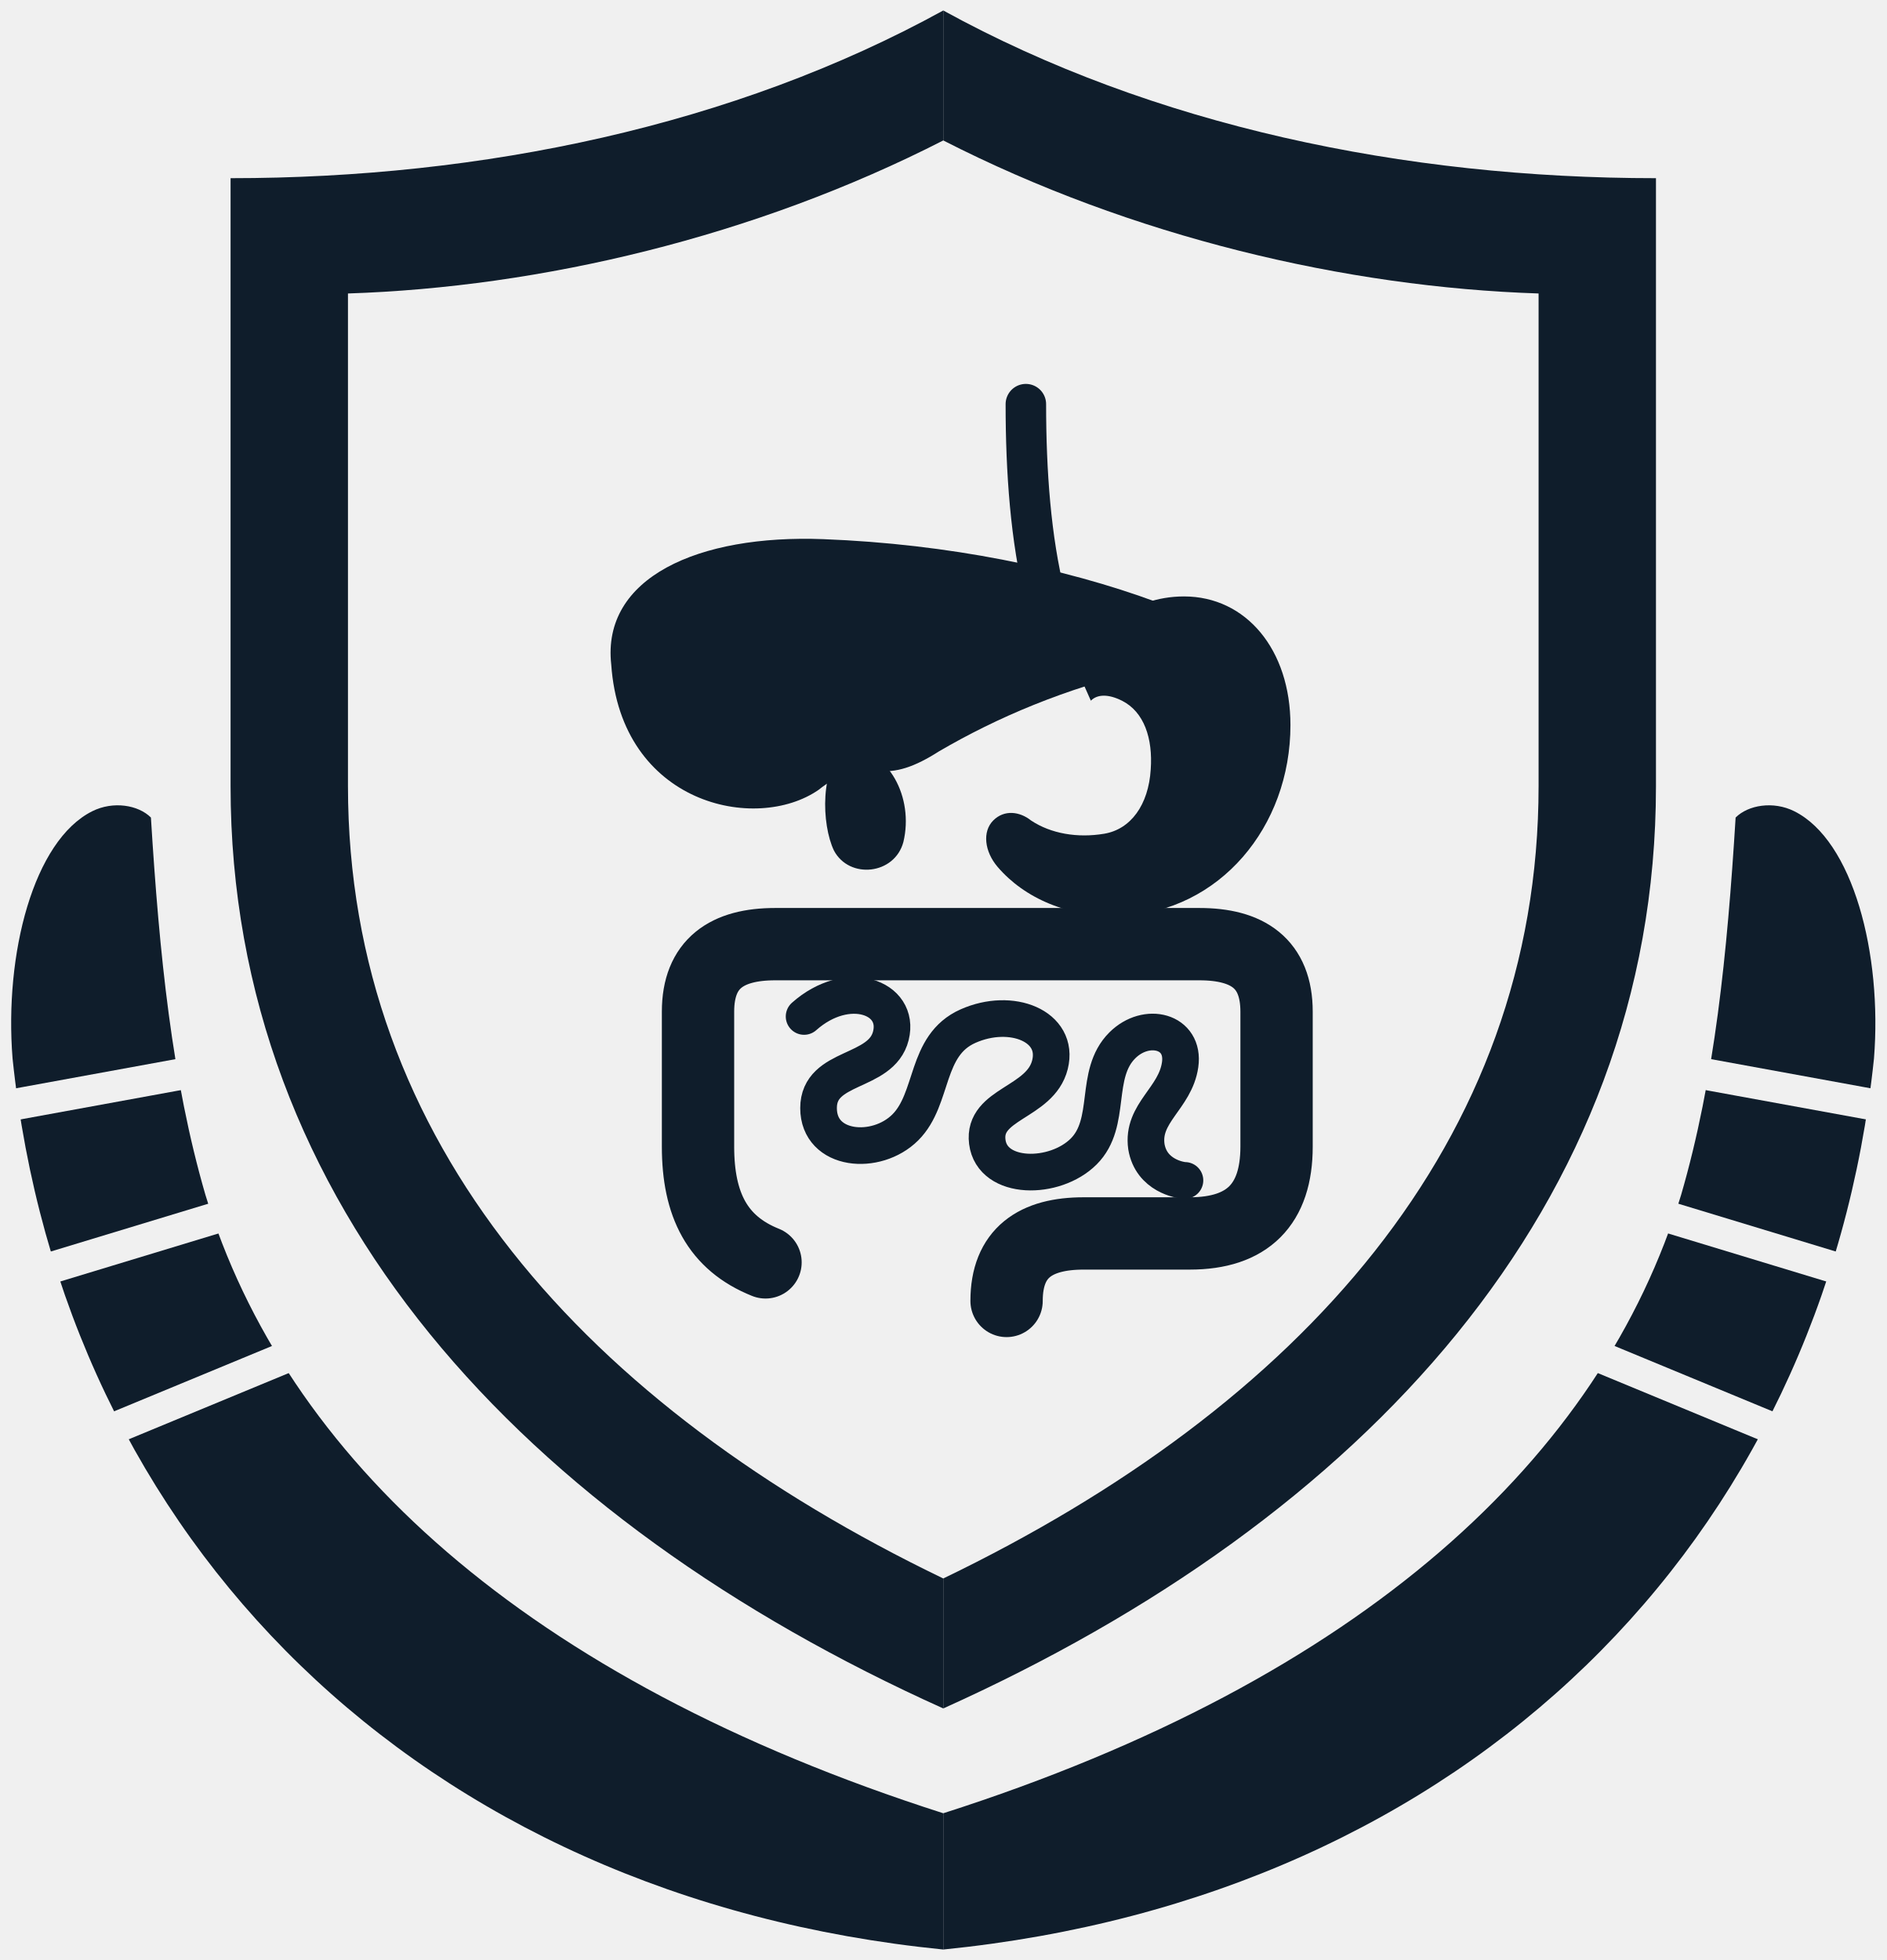
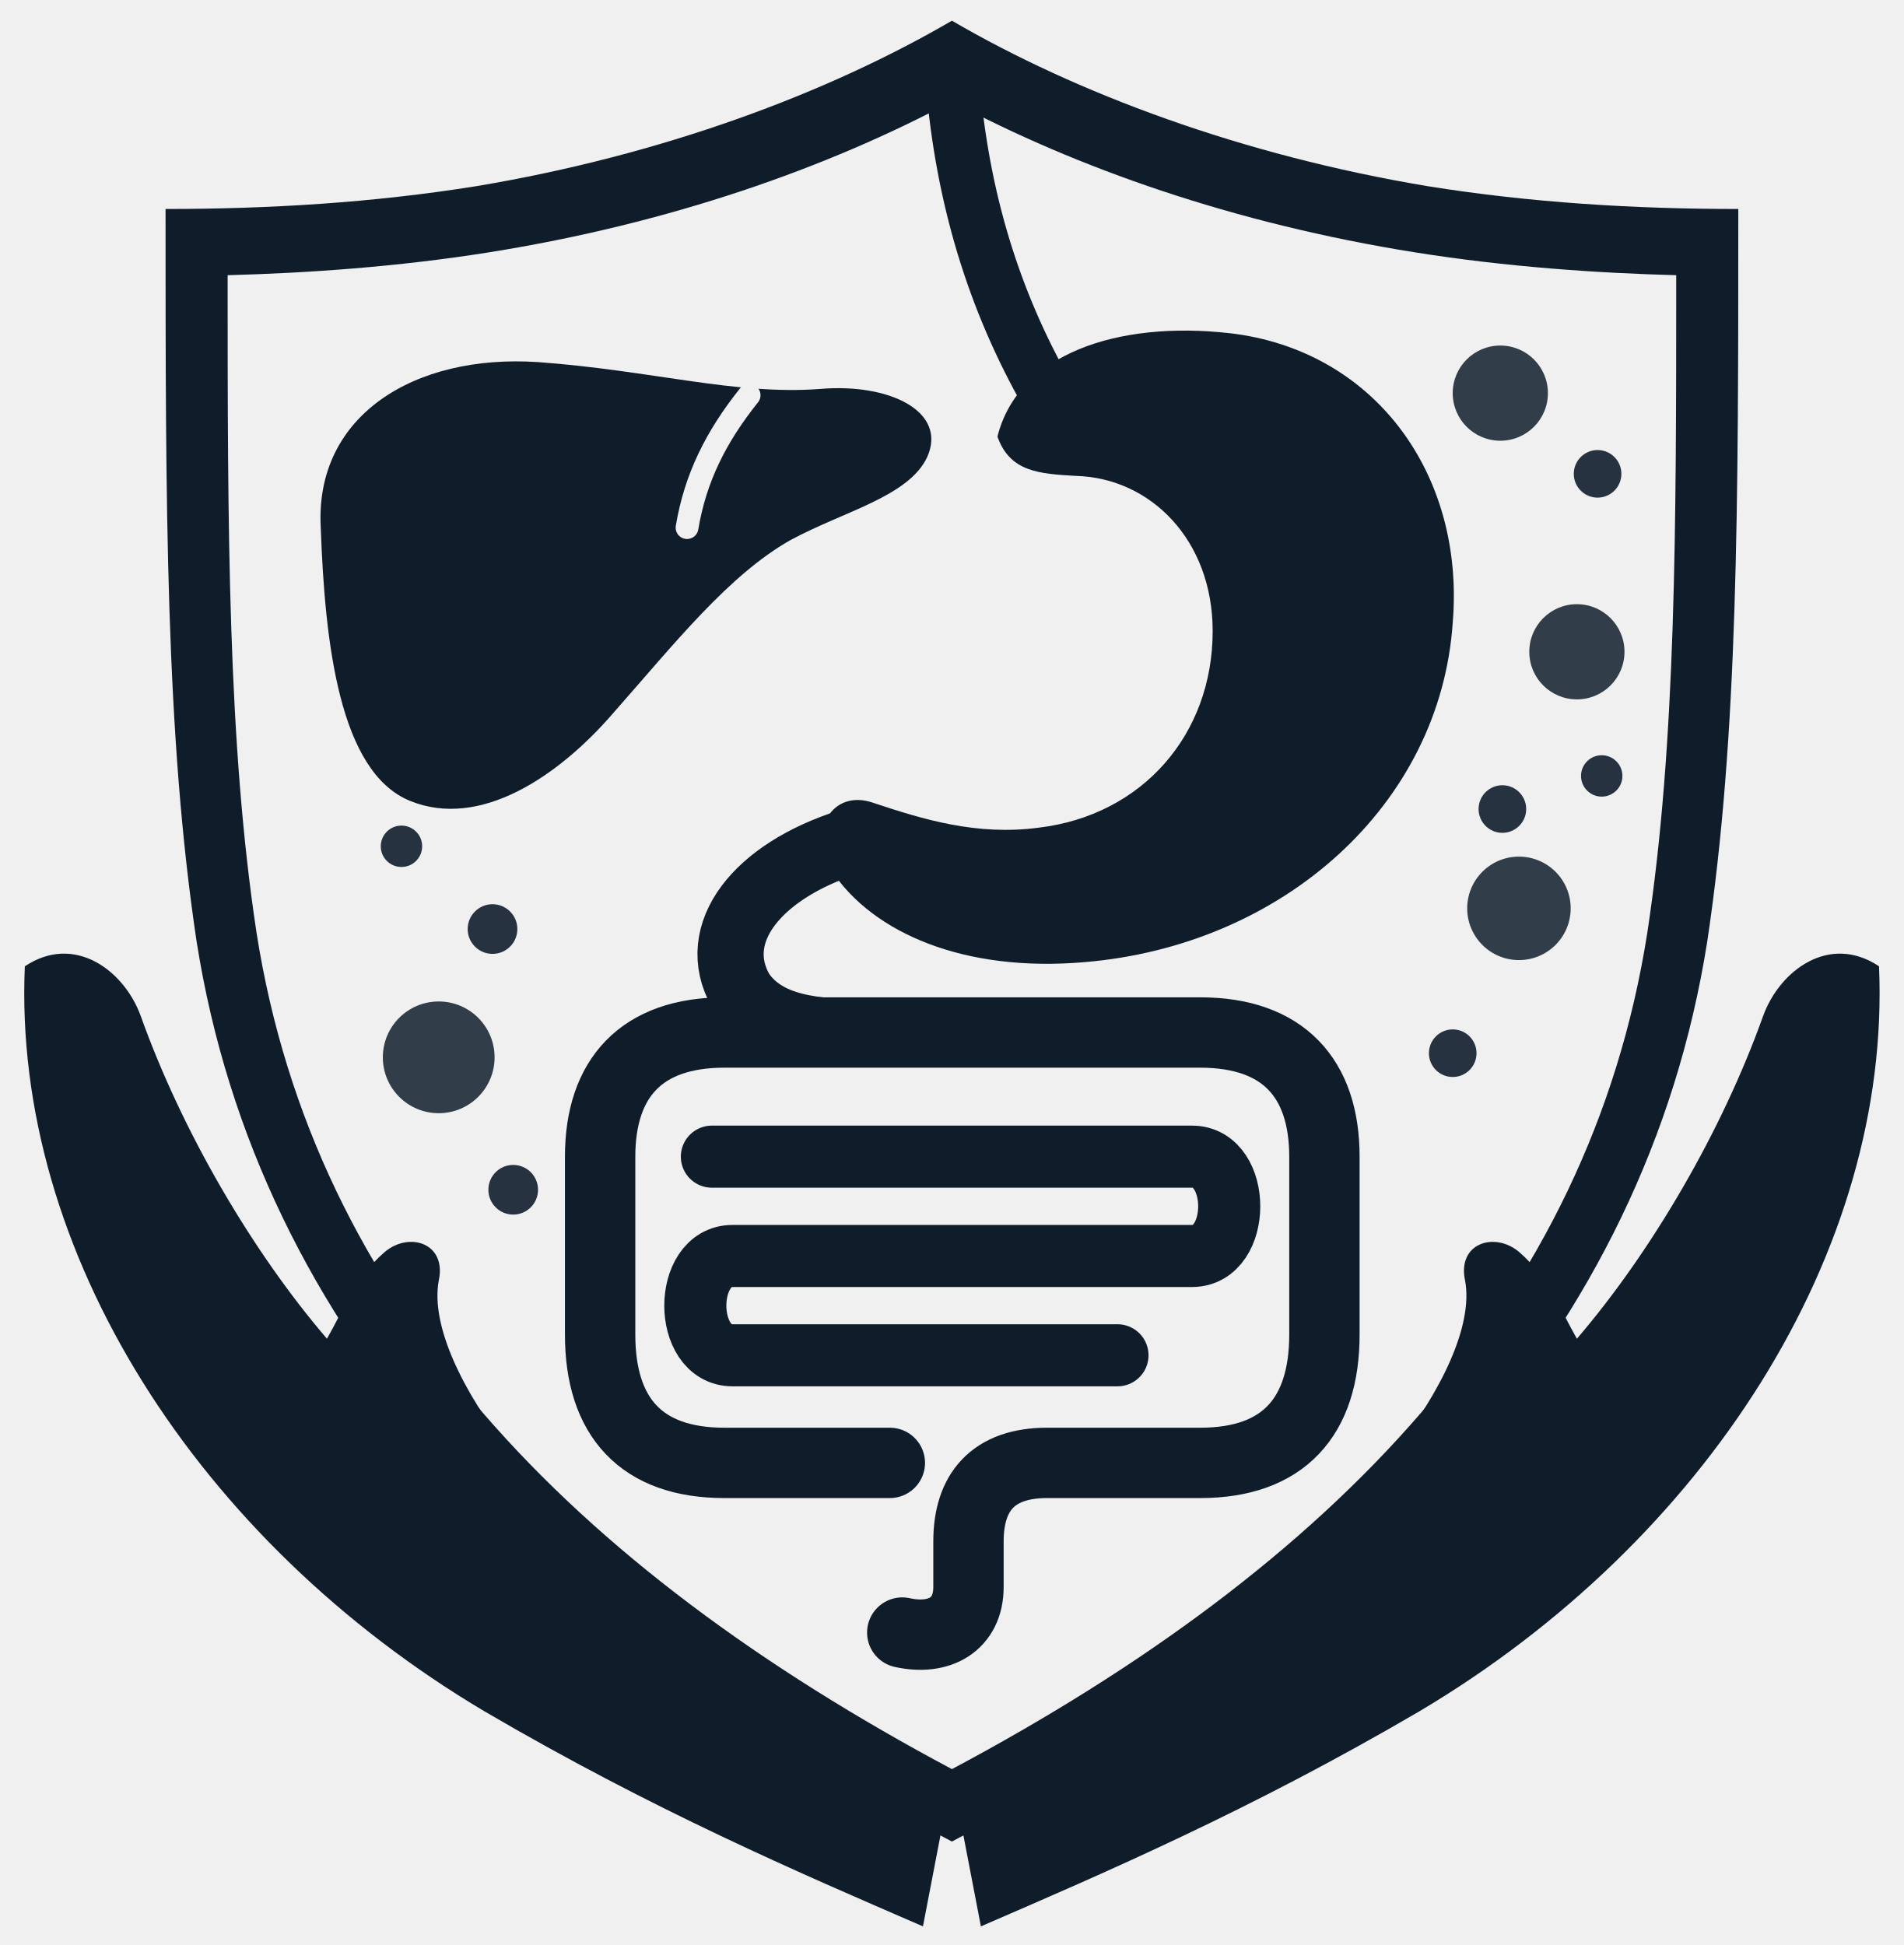
- <svg xmlns="http://www.w3.org/2000/svg" viewBox="5 5.5 90 93.5" role="img">
+ <svg xmlns="http://www.w3.org/2000/svg" viewBox="4 5.5 92 94" role="img">
  <defs>
-     <clipPath id="soc7l">
-       <rect width="50" height="100" />
-     </clipPath>
-     <clipPath id="soc7r">
-       <rect x="50" width="50" height="100" />
-     </clipPath>
-     <mask id="soc7m" maskUnits="userSpaceOnUse" x="0" y="0" width="100" height="100">
+     <mask id="sc7lobe" maskUnits="userSpaceOnUse" x="0" y="0" width="100" height="100">
      <rect width="100" height="100" fill="#fff" />
-       <path d="M4 58.5 L14.4 56.6" stroke="#000" stroke-width="1.5" />
-       <path d="M5.4 66.6 L16.6 63.2" stroke="#000" stroke-width="1.5" />
-       <path d="M8.6 74.4 L20.2 69.6" stroke="#000" stroke-width="1.5" />
-       <path d="M 96 58.5 L 85.6 56.6" stroke="#000" stroke-width="1.5" />
-       <path d="M 94.6 66.6 L 83.4 63.2" stroke="#000" stroke-width="1.5" />
-       <path d="M 91.4 74.4 L 79.8 69.6" stroke="#000" stroke-width="1.5" />
+       <path d="M40.2 24.6 C38.6 26.6 37.6 28.6 37.2 31" stroke="#000" stroke-width="1.1" fill="none" stroke-linecap="round" />
    </mask>
  </defs>
-   <path d="M50 6 C60 11.5 72 14 84 14 L84 43 C84 63 70 78 50 87 C30 78 16 63 16 43 L16 14 C28 14 40 11.5 50 6 Z M50 12.2 C59 16.8 69.2 19.2 78.4 19.5 L78.4 43 C78.4 60 67 72.6 50 80.8 C33 72.6 21.6 60 21.6 43 L21.6 19.5 C30.8 19.2 41 16.8 50 12.2 Z" fill-rule="evenodd" fill="#0f1d2b" clip-path="url(#soc7l)" />
-   <path d="M50 6 C60 11.5 72 14 84 14 L84 43 C84 63 70 78 50 87 C30 78 16 63 16 43 L16 14 C28 14 40 11.5 50 6 Z M50 12.2 C59 16.8 69.2 19.2 78.4 19.5 L78.4 43 C78.4 60 67 72.6 50 80.8 C33 72.6 21.6 60 21.6 43 L21.6 19.5 C30.8 19.2 41 16.8 50 12.2 Z" fill-rule="evenodd" fill="#0f1d2b" clip-path="url(#soc7r)" />
-   <g transform="translate(29.1 23.4) scale(.46)">
-     <path d="M27 92 C22 90 20 86 20 80 L20 66 C20 61 23 59 28 59 L72 59 C77 59 80 61 80 66 L80 80 C80 86 77 89 71 89 L60 89 C55 89 52 91 52 96" fill="none" stroke="#0f1d2b" stroke-width="7.5" stroke-linecap="round" stroke-linejoin="round" />
-     <path d="M31 66.5 C35.5 62.5 41 64.5 40 68.5 C39 72.5 32.5 71.5 32.5 76 C32.5 80.5 38.5 81 41.5 78 C44.5 75 43.5 69.5 48 67.5 C52.5 65.5 57.5 67.5 56.5 71.5 C55.5 75.5 49.5 75.5 50 79.5 C50.5 83.5 57 83.5 60 80.5 C63 77.5 61 72.5 64 69.5 C66.5 67 70.5 68 70 71.5 C69.5 75 66 76.5 66.5 80 C67 83 70 83.5 70.5 83.5" fill="none" stroke="#0f1d2b" stroke-width="3.8" stroke-linecap="round" stroke-linejoin="round" />
-     <path d="M54 3 C54 10 54.5 17 56 23" fill="none" stroke="#0f1d2b" stroke-width="4.2" stroke-linecap="round" />
-     <path d="M42 33 C43 22 53 14 65 14 C79 14 89 26 89 43 C89 66 73 85 51 86 C39 86.5 29 82 23 75 C20 71.5 19.5 67 22 64.5 C24.5 62 28 62.5 30.5 64.5 C35 67.5 41 68.5 47 67.5 C53 66.5 57 61 57.5 53 C58 46 56 40 51 37.5 C48 36 45.5 36 44 37.5 Z" transform="translate(40.5 16.5) scale(0.46)" fill="#0f1d2b" />
-     <path d="M35.4 38.5 C39.8 38.8 42.4 43.8 41.3 48.4 C40.4 51.8 35.7 52.3 34.1 49.3 C32.8 46.6 32.6 40.5 35.4 38.5 Z" fill="#0f1d2b" />
-     <path d="M11 30 C10 21 20 16.5 33 17 C46 17.5 58 20 67.5 23.5 C72 25.5 71 29.5 66.5 30.5 C58 32.5 51 35.5 45 39 C42.5 40.6 40.5 41.3 38.5 41 C36.5 40.7 34.5 41.4 32.5 43 C26 47.5 12 44.5 11 30 Z" fill="#0f1d2b" />
-   </g>
-   <g mask="url(#soc7m)">
-     <path d="M12.2 44.5 C12.6 51 13.2 57 14.8 62.5 C18.6 75 30 85.6 50 92 L50 98.5 C25 96 8 79 5.6 56 C5.2 51 6.6 45.6 9.4 44.2 C10.4 43.7 11.6 43.9 12.2 44.5 Z" fill="#0f1d2b" />
-     <path d="M 87.8 44.5 C 87.4 51 86.8 57 85.2 62.5 C 81.4 75 70 85.6 50 92 L 50 98.5 C 75 96 92 79 94.4 56 C 94.8 51 93.4 45.6 90.6 44.2 C 89.6 43.7 88.4 43.9 87.8 44.5 Z" fill="#0f1d2b" />
-   </g>
+   <path d="M50 6.5 C56 10 64 13 73 14.5 C78 15.3 83 15.6 88 15.6 C88 30 88 41 86.5 51 C83.5 70 70 84 50 94.5 C30 84 16.5 70 13.5 51 C12 41 12 30 12 15.6 C17 15.6 22 15.3 27 14.5 C36 13 44 10 50 6.5 Z M50 10.4 C56 13.6 63.6 16.3 72.4 17.7 C76.8 18.4 81.2 18.7 85 18.8 C85 31 85 41.4 83.6 50.6 C80.8 68.4 68.4 81.2 50 91 C31.6 81.2 19.2 68.4 16.4 50.6 C15 41.4 15 31 15 18.8 C18.8 18.7 23.2 18.4 27.6 17.7 C36.4 16.3 44 13.6 50 10.4 Z" fill-rule="evenodd" fill="#0f1d2b" />
+   <path d="M50 9 C50.4 14.5 51.8 19.5 54.4 24.2" fill="none" stroke="#0f1d2b" stroke-width="2.6" stroke-linecap="round" />
+   <path d="M19.5 31 C19.2 25.6 24 22.6 30 23 C35.5 23.4 39.5 24.6 43.6 24.3 C47 24 49.8 25.4 48.8 27.6 C47.9 29.5 44.8 30.2 42.2 31.6 C39.2 33.3 36.6 36.6 33.6 40 C31 43 27.2 45.6 23.8 44.2 C20.4 42.8 19.7 36.6 19.5 31 Z" fill="#0f1d2b" mask="url(#sc7lobe)" />
+   <path d="M52.2 26.6 C53.2 22.6 58 21 63.4 21.6 C70.4 22.4 74.8 28.4 74.2 35.6 C73.6 44.4 66 51.2 56.4 52 C50.6 52.5 46.2 50.6 44.2 47.6 C43 45.7 44.2 43.6 46.2 44.3 C48.6 45.1 51.2 45.9 54.2 45.5 C59.2 44.9 62.6 41 62.6 36 C62.6 31.6 59.6 28.6 56 28.5 C54.2 28.4 52.8 28.3 52.2 26.6 Z" fill="#0f1d2b" />
+   <path d="M45 46.2 C40.6 47.6 38.2 50.6 39.8 53.4 C41 55.2 43.4 55.4 46 55.4" fill="none" stroke="#0f1d2b" stroke-width="3.2" stroke-linecap="round" />
+   <path d="M46 55.4 L62 55.4 C66 55.4 68 57.6 68 61.4 L68 70 C68 74 66 76.2 62 76.2 L54.6 76.2 C52 76.2 50.8 77.6 50.8 80 L50.8 82.2 C50.8 84 49.4 84.8 47.6 84.4 M46 55.4 L39 55.4 C35 55.4 33 57.6 33 61.4 L33 70 C33 74 35 76.2 39 76.2 L47 76.2" fill="none" stroke="#0f1d2b" stroke-width="3.4" stroke-linecap="round" stroke-linejoin="round" />
+   <path d="M38.4 61.4 L61.6 61.4 C64 61.4 64 66.2 61.6 66.2 L39.4 66.2 C37 66.2 37 71 39.4 71 L58 71" fill="none" stroke="#0f1d2b" stroke-width="3" stroke-linecap="round" stroke-linejoin="round" />
+   <circle cx="76.5" cy="24.5" r="2.3" fill="#0f1d2b" opacity="0.85" />
+   <circle cx="81.2" cy="28.4" r="1.15" fill="#0f1d2b" opacity="0.9" />
+   <circle cx="80.2" cy="37" r="2.3" fill="#0f1d2b" opacity="0.85" />
+   <circle cx="76.6" cy="44.6" r="1.15" fill="#0f1d2b" opacity="0.9" />
+   <circle cx="81.4" cy="43" r="1" fill="#0f1d2b" opacity="0.9" />
+   <circle cx="77.4" cy="49.4" r="2.5" fill="#0f1d2b" opacity="0.85" />
+   <circle cx="74.2" cy="56.4" r="1.15" fill="#0f1d2b" opacity="0.9" />
+   <circle cx="23.4" cy="46.4" r="1" fill="#0f1d2b" opacity="0.9" />
+   <circle cx="27.8" cy="50.4" r="1.2" fill="#0f1d2b" opacity="0.9" />
+   <circle cx="25.2" cy="56.6" r="2.7" fill="#0f1d2b" opacity="0.85" />
+   <circle cx="28.8" cy="63" r="1.2" fill="#0f1d2b" opacity="0.9" />
+   <path d="M5.2 52.2 C4.6 66 13.6 80 27.4 88.2 C35.6 93 42.6 96 48.6 98.6 L49.6 93.4 C42.4 88.6 34.4 82.6 28.6 75.6 C26.4 72.8 24.8 69.6 25.2 67.4 C25.6 65.6 23.8 65 22.6 66 C21.2 67.2 20.6 68.8 19.8 70.2 C16.2 66 12.8 60.2 10.8 54.6 C10 52.4 7.6 50.6 5.2 52.2 Z" fill="#0f1d2b" />
+   <path d="M 94.8 52.2 C 95.4 66 86.4 80 72.6 88.2 C 64.4 93 57.4 96 51.4 98.6 L 50.4 93.4 C 57.6 88.6 65.6 82.6 71.4 75.6 C 73.6 72.8 75.2 69.6 74.8 67.4 C 74.4 65.6 76.2 65 77.4 66 C 78.8 67.2 79.4 68.8 80.2 70.2 C 83.8 66 87.2 60.2 89.2 54.6 C 90 52.4 92.4 50.6 94.8 52.2 Z" fill="#0f1d2b" />
</svg>
